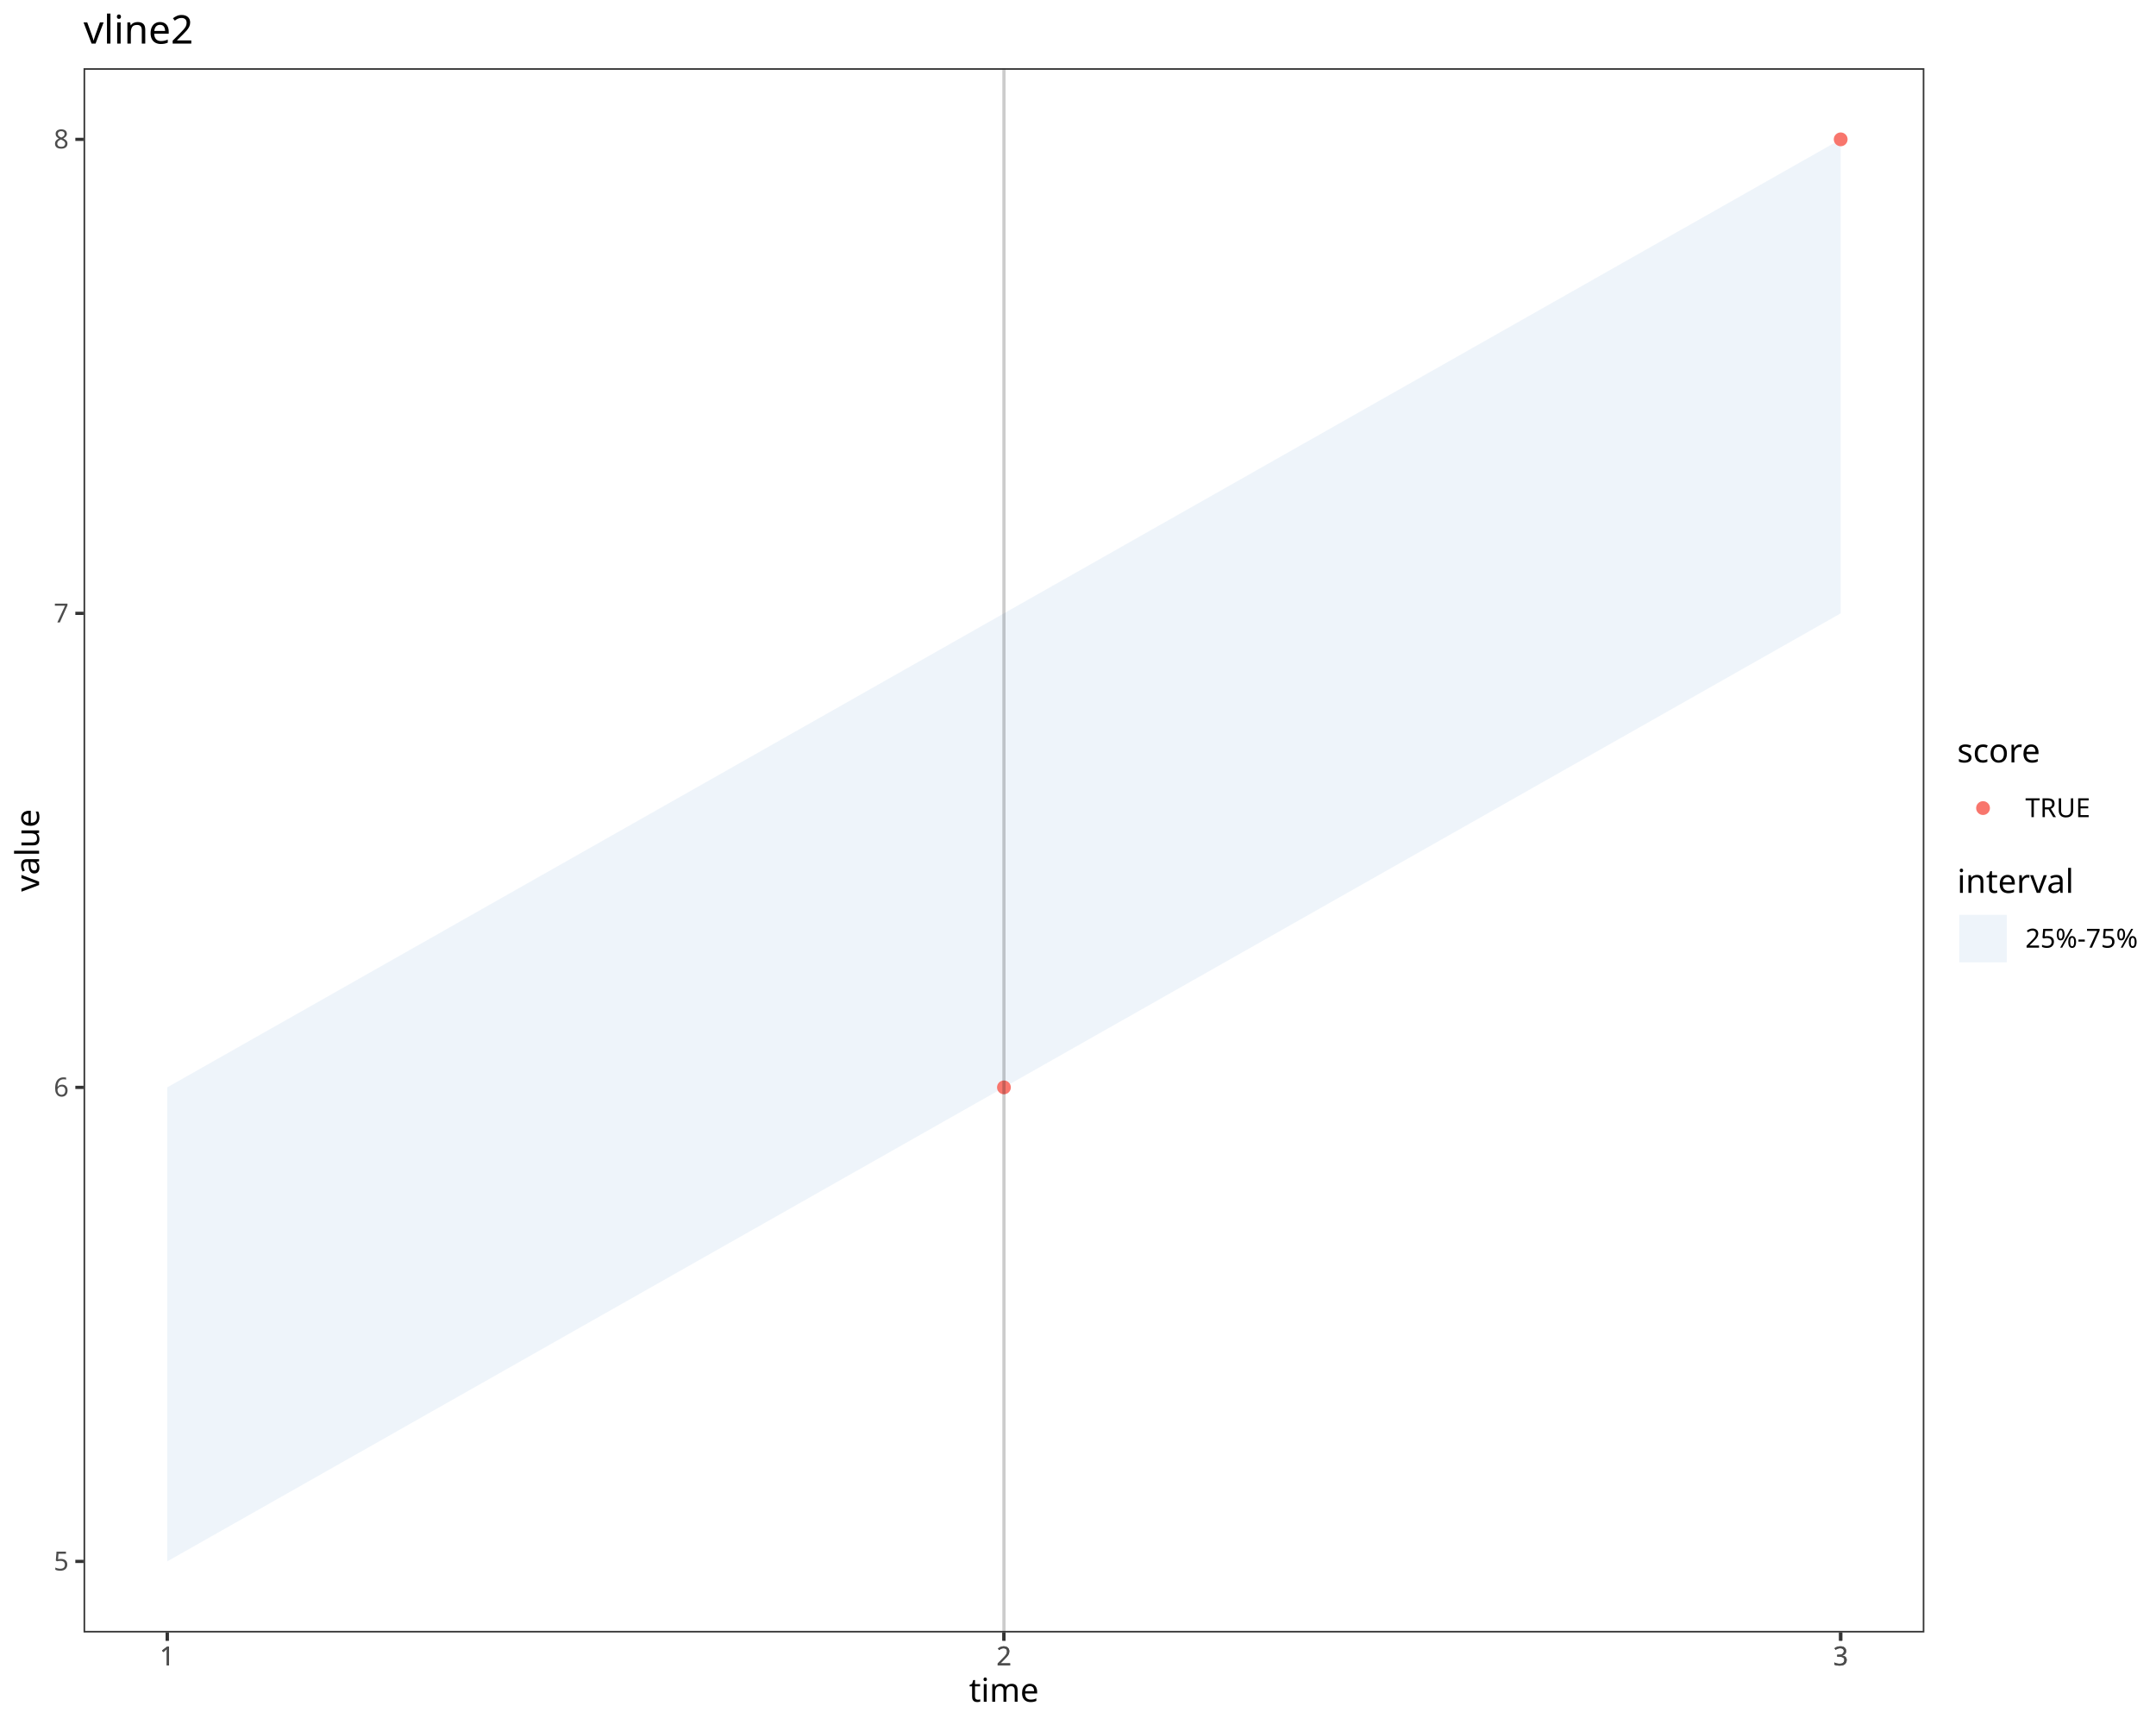
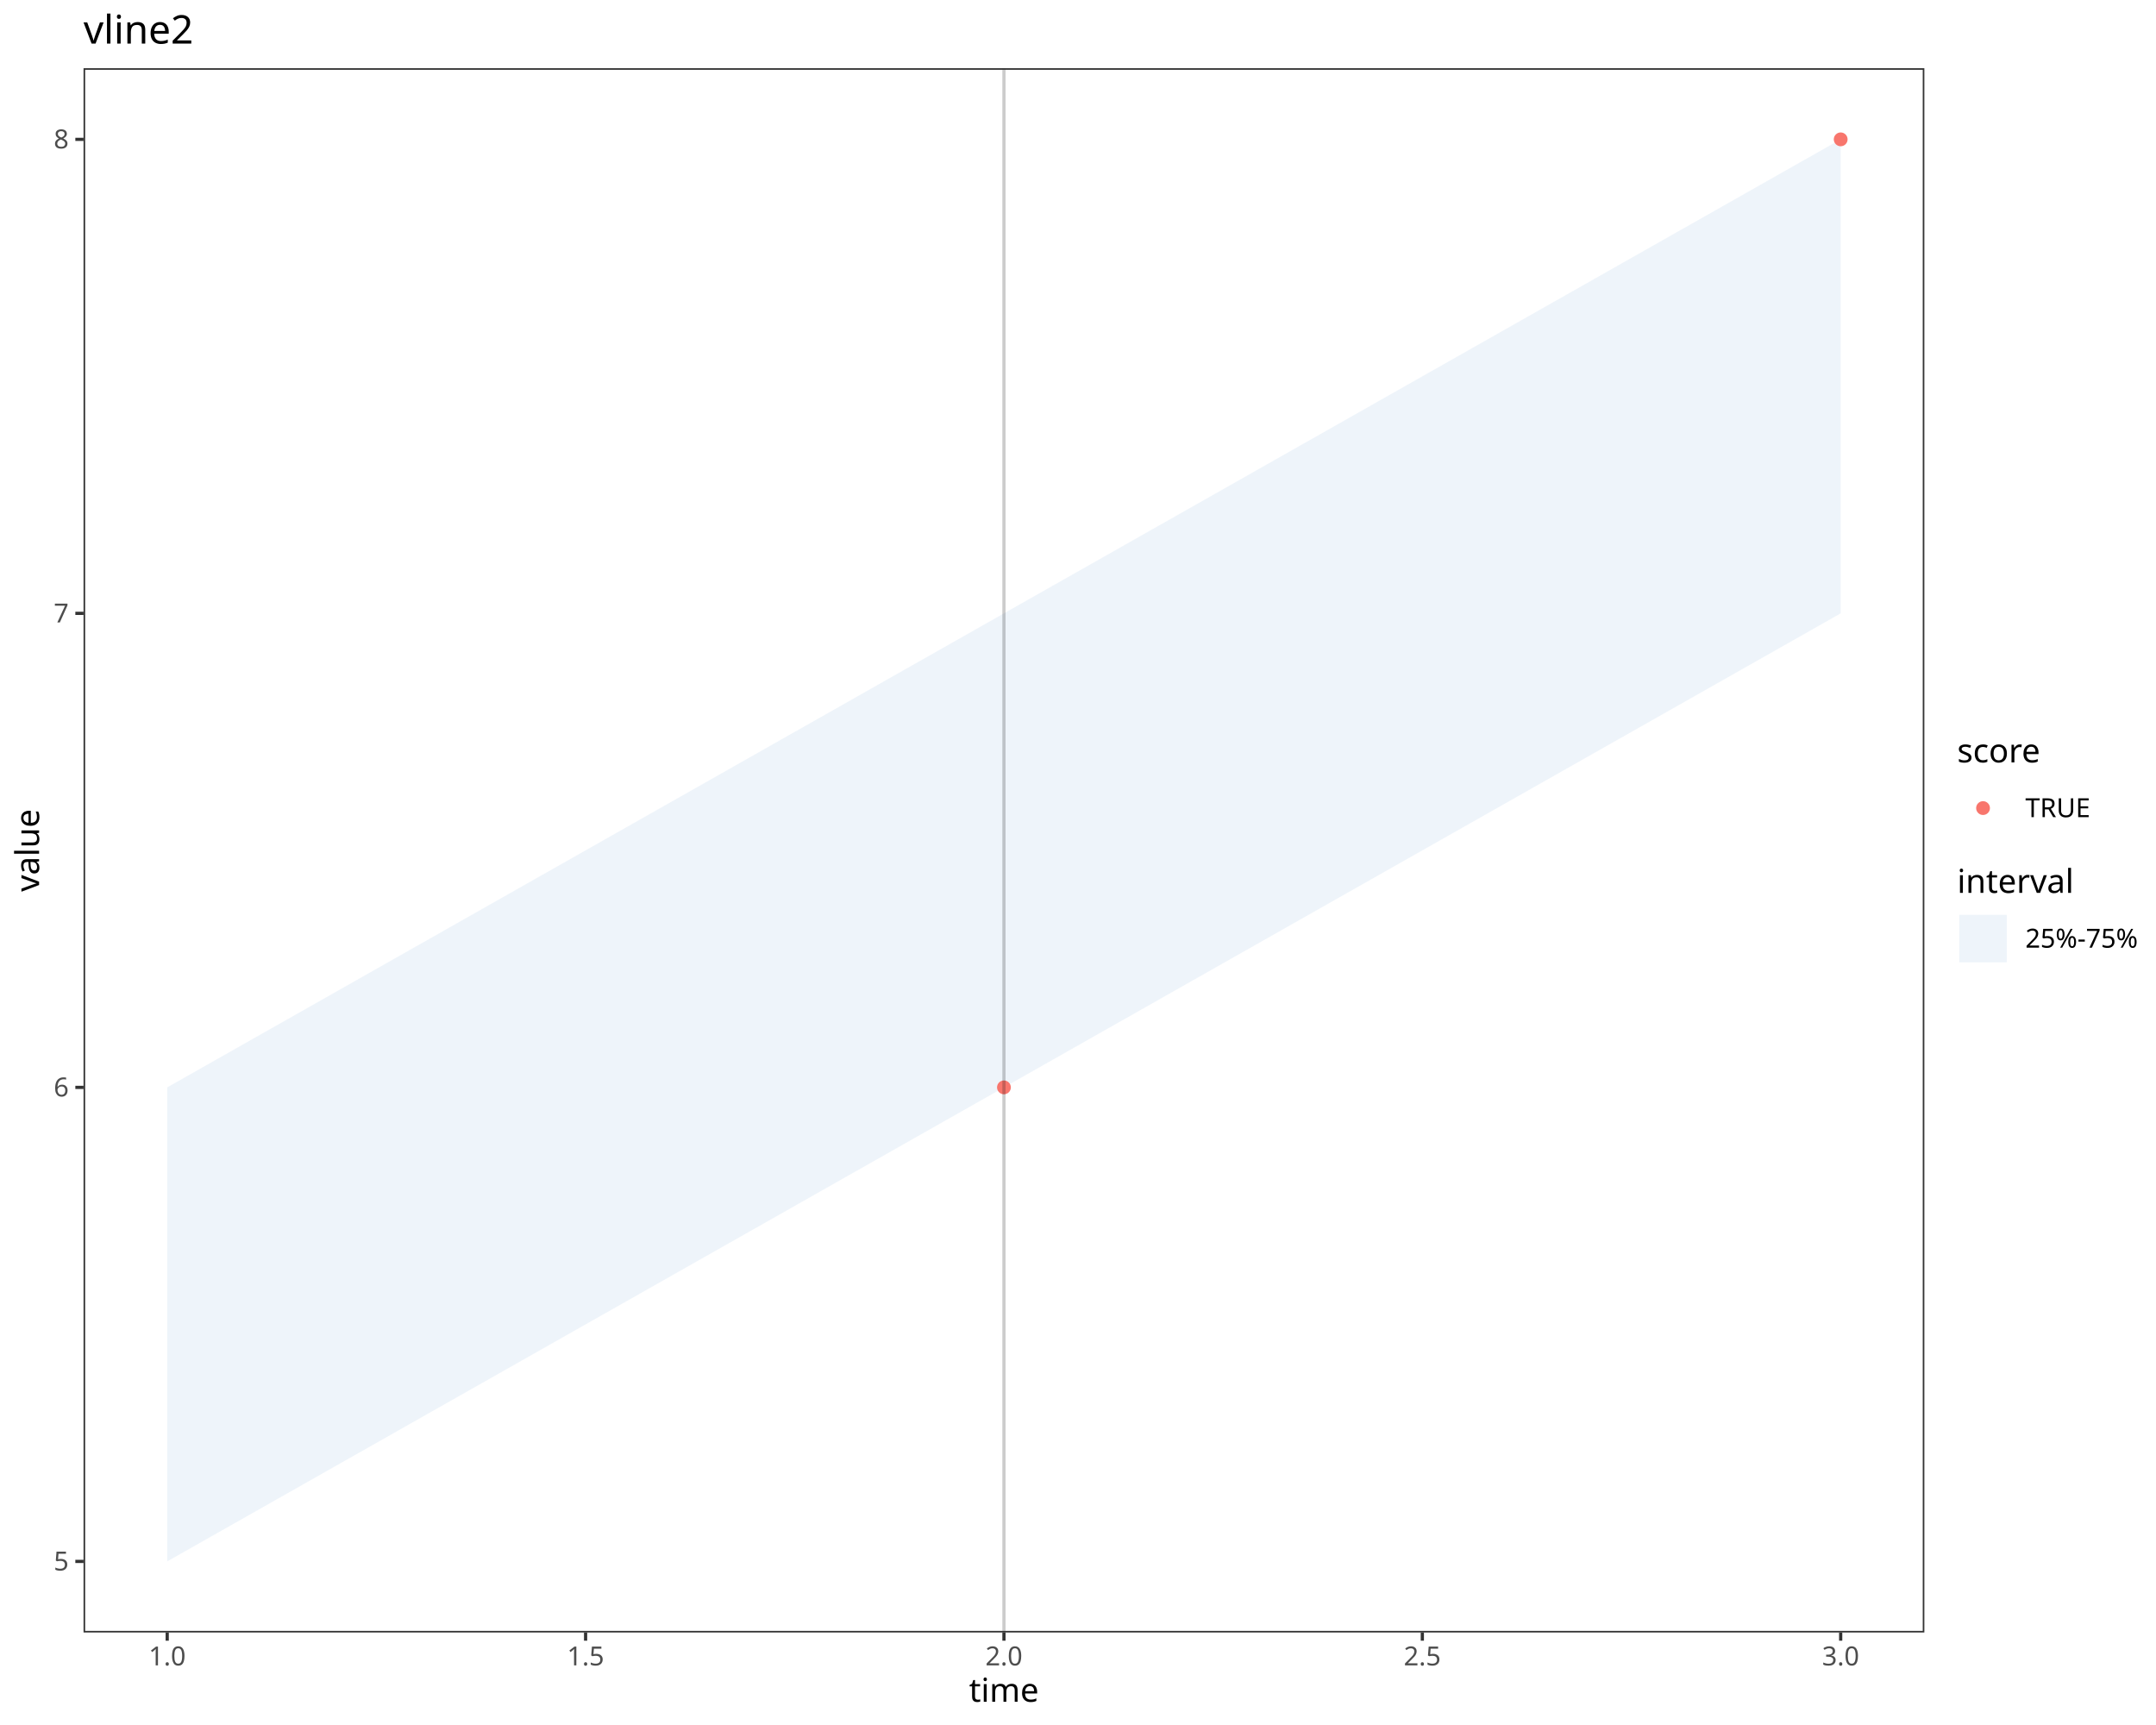
<svg xmlns="http://www.w3.org/2000/svg" class="svglite" data-engine-version="2.0" width="720.00pt" height="576.00pt" viewBox="0 0 720.00 576.00">
  <defs>
    <style type="text/css">
    .svglite line, .svglite polyline, .svglite polygon, .svglite path, .svglite rect, .svglite circle {
      fill: none;
      stroke: #000000;
      stroke-linecap: round;
      stroke-linejoin: round;
      stroke-miterlimit: 10.00;
    }
  </style>
  </defs>
  <rect width="100%" height="100%" style="stroke: none; fill: #FFFFFF;" />
  <defs>
    <clipPath id="cpMC4wMHw3MjAuMDB8MC4wMHw1NzYuMDA=">
      <rect x="0.00" y="0.00" width="720.00" height="576.00" />
    </clipPath>
  </defs>
  <g clip-path="url(#cpMC4wMHw3MjAuMDB8MC4wMHw1NzYuMDA=)">
    <rect x="0.00" y="0.00" width="720.00" height="576.00" style="stroke-width: 1.07; stroke: #FFFFFF; fill: #FFFFFF;" />
  </g>
  <defs>
    <clipPath id="cpMjcuOTB8NjQyLjY0fDIyLjc4fDU0NS4xMQ==">
      <rect x="27.90" y="22.78" width="614.74" height="522.33" />
    </clipPath>
  </defs>
  <g clip-path="url(#cpMjcuOTB8NjQyLjY0fDIyLjc4fDU0NS4xMQ==)">
    <rect x="27.90" y="22.78" width="614.74" height="522.33" style="stroke-width: 1.07; stroke: none; fill: #FFFFFF;" />
    <polygon points="55.84,363.09 335.27,204.81 614.70,46.53 614.70,204.81 335.27,363.09 55.84,521.37 " style="stroke-width: 0.00; stroke: none; stroke-linecap: butt; fill: #DEEBF7; fill-opacity: 0.50;" />
    <polyline points="55.84,363.09 335.27,204.81 614.70,46.53 " style="stroke-width: 1.07; stroke: none; stroke-linecap: butt;" />
    <polyline points="614.70,204.81 335.27,363.09 55.84,521.37 " style="stroke-width: 1.07; stroke: none; stroke-linecap: butt;" />
    <circle cx="335.27" cy="363.09" r="1.95" style="stroke-width: 0.71; stroke: #F8766D; fill: #F8766D;" />
    <circle cx="614.70" cy="46.53" r="1.95" style="stroke-width: 0.71; stroke: #F8766D; fill: #F8766D;" />
    <line x1="335.27" y1="545.11" x2="335.27" y2="22.78" style="stroke-width: 1.07; stroke: #000000; stroke-opacity: 0.20; stroke-linecap: butt;" />
    <rect x="27.90" y="22.78" width="614.74" height="522.33" style="stroke-width: 1.07; stroke: #333333;" />
  </g>
  <g clip-path="url(#cpMC4wMHw3MjAuMDB8MC4wMHw1NzYuMDA=)">
    <text x="22.97" y="524.40" text-anchor="end" style="font-size: 8.80px; fill: #4D4D4D; font-family: sans;" textLength="4.89px" lengthAdjust="spacingAndGlyphs">5</text>
    <text x="22.97" y="366.12" text-anchor="end" style="font-size: 8.80px; fill: #4D4D4D; font-family: sans;" textLength="4.89px" lengthAdjust="spacingAndGlyphs">6</text>
    <text x="22.97" y="207.84" text-anchor="end" style="font-size: 8.80px; fill: #4D4D4D; font-family: sans;" textLength="4.89px" lengthAdjust="spacingAndGlyphs">7</text>
    <text x="22.97" y="49.55" text-anchor="end" style="font-size: 8.80px; fill: #4D4D4D; font-family: sans;" textLength="4.89px" lengthAdjust="spacingAndGlyphs">8</text>
    <polyline points="25.16,521.37 27.90,521.37 " style="stroke-width: 1.07; stroke: #333333; stroke-linecap: butt;" />
    <polyline points="25.16,363.09 27.90,363.09 " style="stroke-width: 1.07; stroke: #333333; stroke-linecap: butt;" />
    <polyline points="25.16,204.81 27.90,204.81 " style="stroke-width: 1.07; stroke: #333333; stroke-linecap: butt;" />
    <polyline points="25.16,46.53 27.90,46.53 " style="stroke-width: 1.07; stroke: #333333; stroke-linecap: butt;" />
    <polyline points="55.84,547.85 55.84,545.11 " style="stroke-width: 1.07; stroke: #333333; stroke-linecap: butt;" />
-     <polyline points="55.84,547.85 55.84,545.11 " style="stroke-width: 1.07; stroke: #333333; stroke-linecap: butt;" />
+     <polyline points="195.56,547.85 195.56,545.11 " style="stroke-width: 1.07; stroke: #333333; stroke-linecap: butt;" />
    <polyline points="335.27,547.85 335.27,545.11 " style="stroke-width: 1.07; stroke: #333333; stroke-linecap: butt;" />
-     <polyline points="335.27,547.85 335.27,545.11 " style="stroke-width: 1.07; stroke: #333333; stroke-linecap: butt;" />
+     <polyline points="474.99,547.85 474.99,545.11 " style="stroke-width: 1.07; stroke: #333333; stroke-linecap: butt;" />
    <polyline points="614.70,547.85 614.70,545.11 " style="stroke-width: 1.07; stroke: #333333; stroke-linecap: butt;" />
-     <polyline points="614.70,547.85 614.70,545.11 " style="stroke-width: 1.07; stroke: #333333; stroke-linecap: butt;" />
-     <text x="55.84" y="556.10" text-anchor="middle" style="font-size: 8.80px; fill: #4D4D4D; font-family: sans;" textLength="4.89px" lengthAdjust="spacingAndGlyphs">1</text>
-     <text x="55.84" y="556.10" text-anchor="middle" style="font-size: 8.80px; fill: #4D4D4D; font-family: sans;" textLength="4.89px" lengthAdjust="spacingAndGlyphs">1</text>
-     <text x="335.27" y="556.10" text-anchor="middle" style="font-size: 8.80px; fill: #4D4D4D; font-family: sans;" textLength="4.89px" lengthAdjust="spacingAndGlyphs">2</text>
-     <text x="335.27" y="556.10" text-anchor="middle" style="font-size: 8.80px; fill: #4D4D4D; font-family: sans;" textLength="4.89px" lengthAdjust="spacingAndGlyphs">2</text>
-     <text x="614.70" y="556.10" text-anchor="middle" style="font-size: 8.80px; fill: #4D4D4D; font-family: sans;" textLength="4.89px" lengthAdjust="spacingAndGlyphs">3</text>
-     <text x="614.70" y="556.10" text-anchor="middle" style="font-size: 8.80px; fill: #4D4D4D; font-family: sans;" textLength="4.89px" lengthAdjust="spacingAndGlyphs">3</text>
+     <text x="55.84" y="556.10" text-anchor="middle" style="font-size: 8.80px; fill: #4D4D4D; font-family: sans;" textLength="12.23px" lengthAdjust="spacingAndGlyphs">1.0</text>
+     <text x="195.56" y="556.10" text-anchor="middle" style="font-size: 8.80px; fill: #4D4D4D; font-family: sans;" textLength="12.23px" lengthAdjust="spacingAndGlyphs">1.5</text>
+     <text x="335.27" y="556.10" text-anchor="middle" style="font-size: 8.80px; fill: #4D4D4D; font-family: sans;" textLength="12.23px" lengthAdjust="spacingAndGlyphs">2.0</text>
+     <text x="474.99" y="556.10" text-anchor="middle" style="font-size: 8.80px; fill: #4D4D4D; font-family: sans;" textLength="12.23px" lengthAdjust="spacingAndGlyphs">2.5</text>
+     <text x="614.70" y="556.10" text-anchor="middle" style="font-size: 8.80px; fill: #4D4D4D; font-family: sans;" textLength="12.23px" lengthAdjust="spacingAndGlyphs">3.0</text>
    <text x="335.27" y="568.24" text-anchor="middle" style="font-size: 11.00px; font-family: sans;" textLength="20.78px" lengthAdjust="spacingAndGlyphs">time</text>
    <text transform="translate(13.05,283.95) rotate(-90)" text-anchor="middle" style="font-size: 11.00px; font-family: sans;" textLength="26.30px" lengthAdjust="spacingAndGlyphs">value</text>
    <rect x="653.60" y="245.86" width="46.72" height="32.61" style="stroke-width: 1.07; stroke: none; fill: #FFFFFF;" />
    <text x="653.60" y="254.57" style="font-size: 11.00px; font-family: sans;" textLength="26.91px" lengthAdjust="spacingAndGlyphs">score</text>
    <rect x="653.60" y="261.19" width="17.28" height="17.28" style="stroke-width: 1.07; stroke: none; fill: #FFFFFF;" />
    <circle cx="662.24" cy="269.83" r="1.95" style="stroke-width: 0.71; stroke: #F8766D; fill: #F8766D;" />
    <text x="676.36" y="272.86" style="font-size: 8.80px; font-family: sans;" textLength="23.96px" lengthAdjust="spacingAndGlyphs">TRUE</text>
    <rect x="653.60" y="289.43" width="60.92" height="32.61" style="stroke-width: 1.07; stroke: none; fill: #FFFFFF;" />
    <text x="653.60" y="298.14" style="font-size: 11.00px; font-family: sans;" textLength="35.46px" lengthAdjust="spacingAndGlyphs">interval</text>
    <rect x="653.60" y="304.76" width="17.28" height="17.28" style="stroke-width: 1.07; stroke: none; fill: #FFFFFF;" />
    <rect x="654.31" y="305.47" width="15.86" height="15.86" style="stroke-width: 1.07; stroke: none; stroke-linecap: butt; stroke-linejoin: miter; fill: #DEEBF7; fill-opacity: 0.50;" />
    <text x="676.36" y="316.43" style="font-size: 8.80px; font-family: sans;" textLength="38.16px" lengthAdjust="spacingAndGlyphs">25%-75%</text>
    <text x="27.90" y="14.56" style="font-size: 13.20px; font-family: sans;" textLength="34.49px" lengthAdjust="spacingAndGlyphs">vline2</text>
  </g>
</svg>
